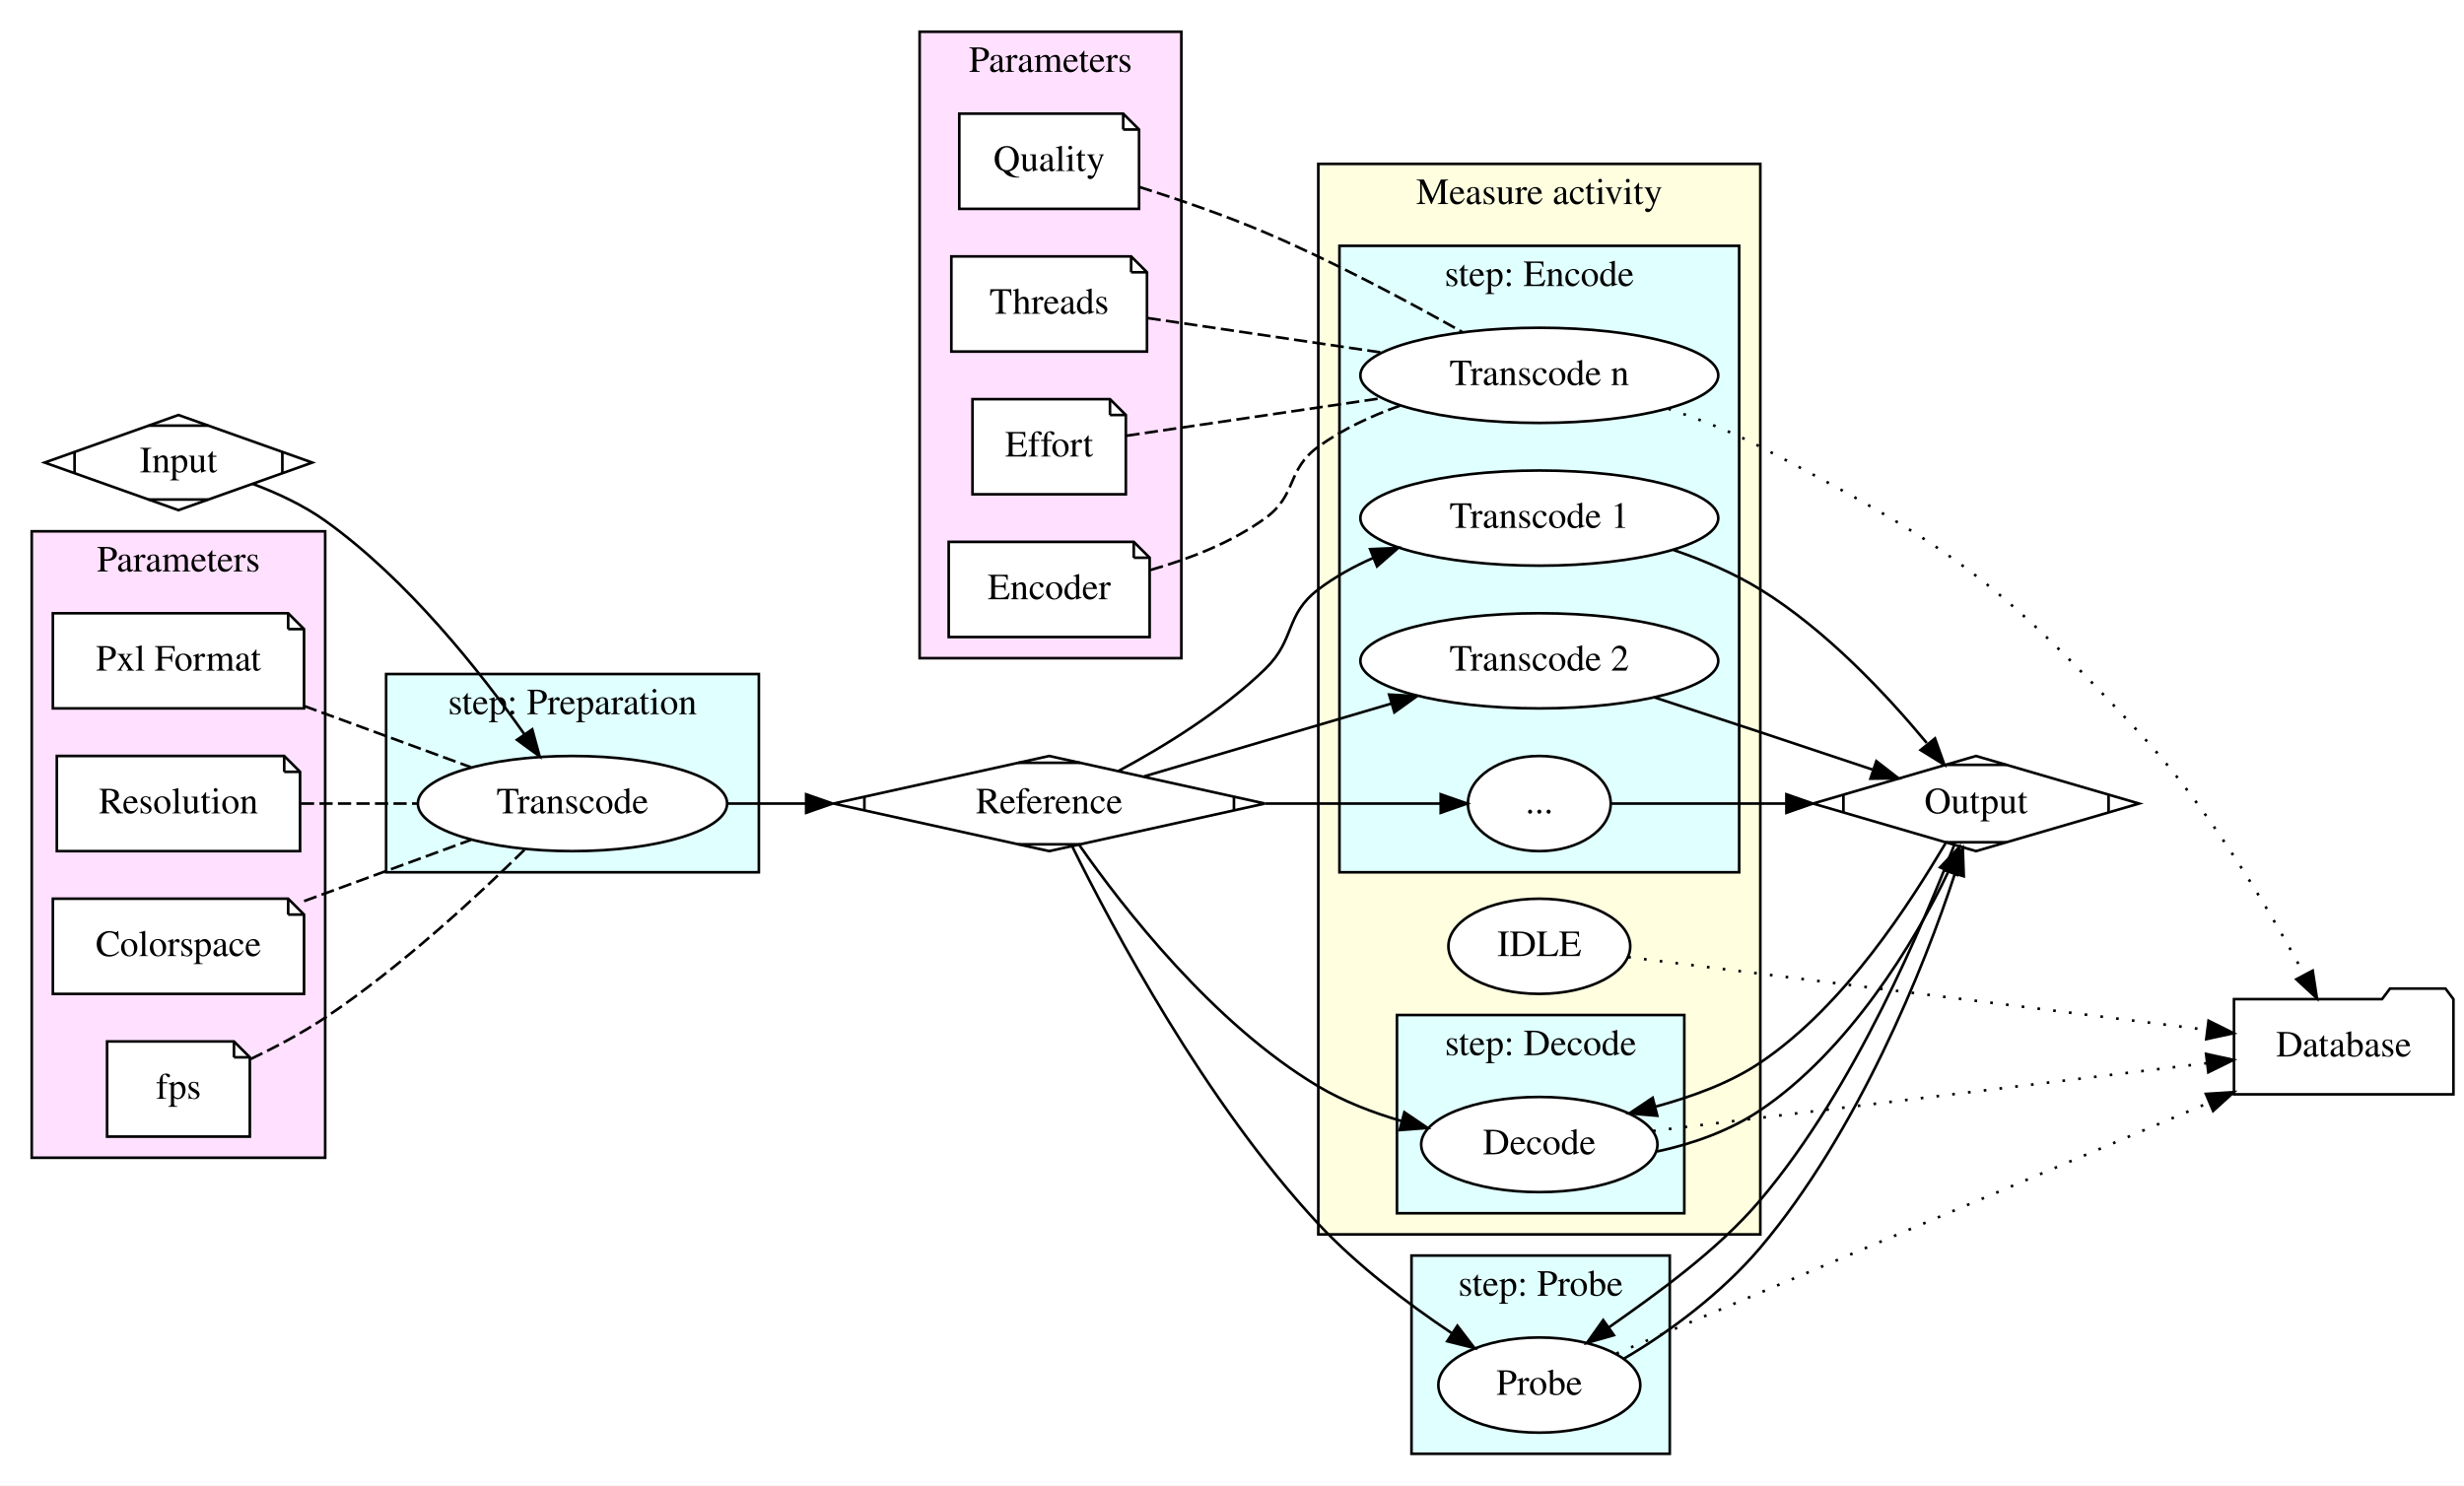
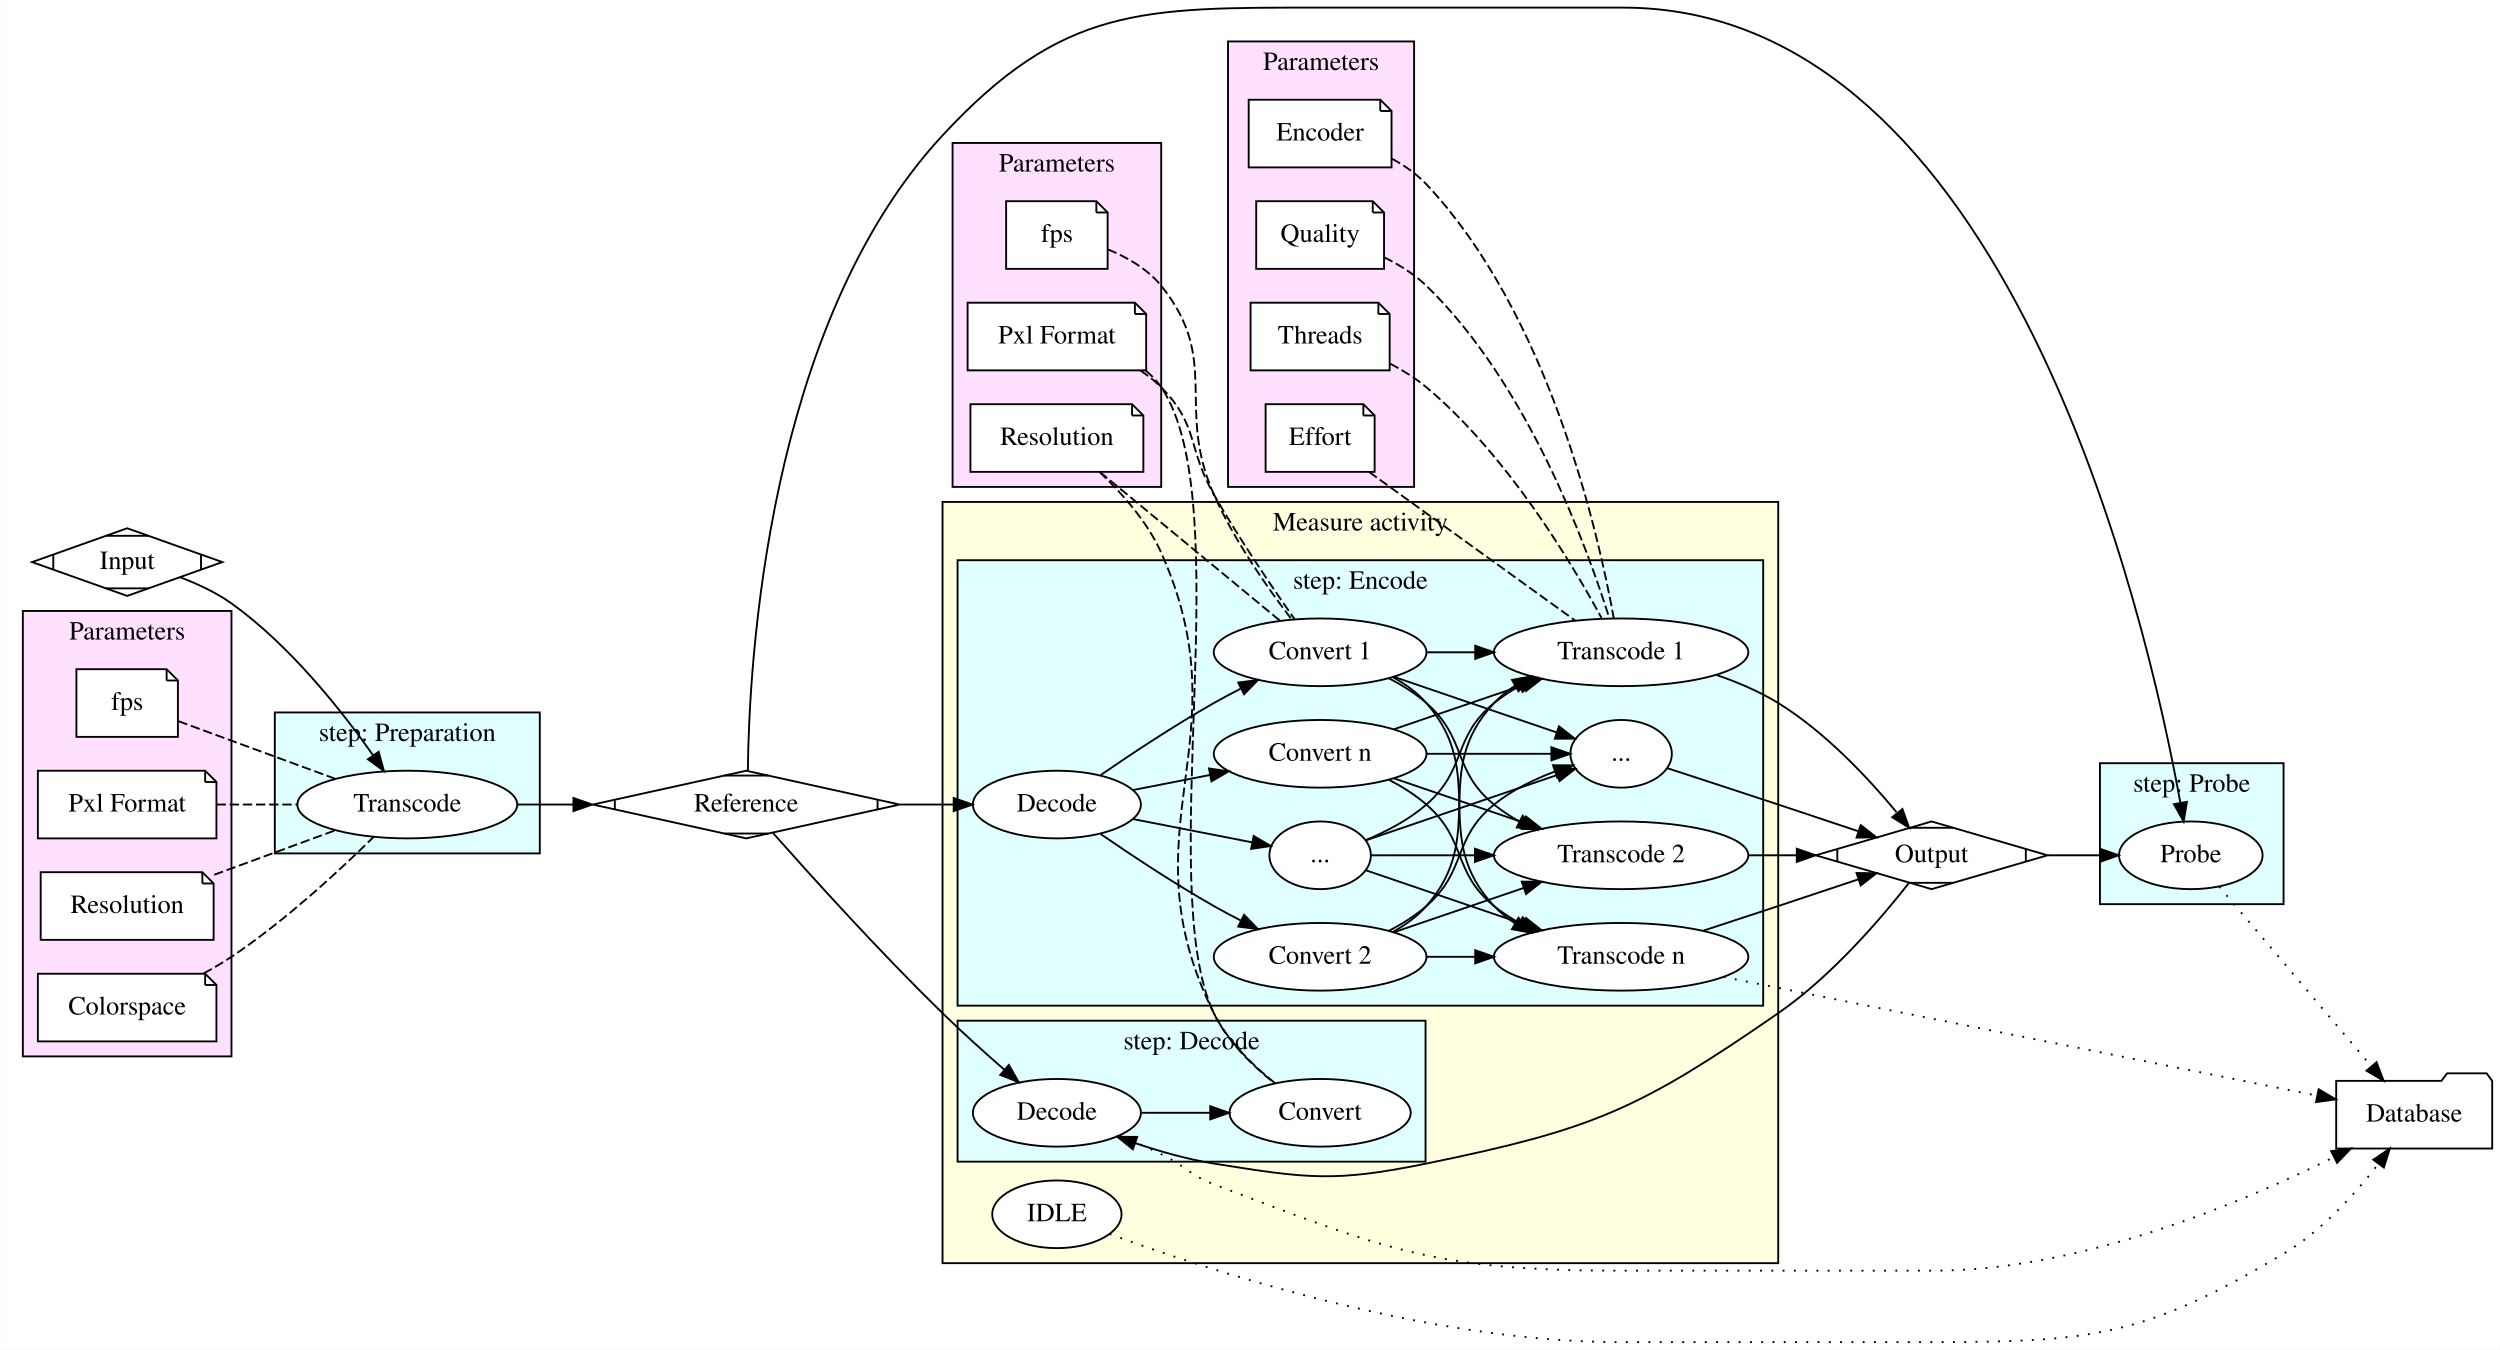
- <svg xmlns="http://www.w3.org/2000/svg" width="932pt" height="562pt" viewBox="0.00 0.00 932.01 562.00">
-   <g id="graph0" class="graph" transform="scale(1 1) rotate(0) translate(4 558)">
-     <polygon fill="white" stroke="transparent" points="-4,4 -4,-558 928.01,-558 928.01,4 -4,4" />
+ <svg xmlns="http://www.w3.org/2000/svg" width="1330pt" height="718pt" viewBox="0.00 0.00 1329.79 718.05">
+   <g id="graph0" class="graph" transform="scale(1 1) rotate(0) translate(4 714.05)">
+     <polygon fill="white" stroke="transparent" points="-4,4 -4,-714.05 1325.79,-714.05 1325.79,4 -4,4" />
    <g id="clust1" class="cluster">
-       <polygon fill="#e0ffff" stroke="black" points="142.05,-228 142.05,-303 283.04,-303 283.04,-228 142.05,-228" />
-       <text text-anchor="middle" x="212.55" y="-287.8" font-family="Times,serif" font-size="14.00">step: Preparation</text>
+       <polygon fill="#e0ffff" stroke="black" points="142.05,-260 142.05,-335 283.04,-335 283.04,-260 142.05,-260" />
+       <text text-anchor="middle" x="212.55" y="-319.8" font-family="Times,serif" font-size="14.00">step: Preparation</text>
    </g>
    <g id="clust2" class="cluster">
-       <polygon fill="#ffffe0" stroke="black" points="494.65,-91 494.65,-496 661.84,-496 661.84,-91 494.65,-91" />
-       <text text-anchor="middle" x="578.25" y="-480.8" font-family="Times,serif" font-size="14.00">Measure activity</text>
+       <polygon fill="#ffffe0" stroke="black" points="497.31,-42 497.31,-447 941.93,-447 941.93,-42 497.31,-42" />
+       <text text-anchor="middle" x="719.62" y="-431.8" font-family="Times,serif" font-size="14.00">Measure activity</text>
    </g>
    <g id="clust3" class="cluster">
-       <polygon fill="#e0ffff" stroke="black" points="502.65,-228 502.65,-465 653.84,-465 653.84,-228 502.65,-228" />
-       <text text-anchor="middle" x="578.25" y="-449.8" font-family="Times,serif" font-size="14.00">step: Encode</text>
+       <polygon fill="#e0ffff" stroke="black" points="505.31,-179 505.31,-416 933.93,-416 933.93,-179 505.31,-179" />
+       <text text-anchor="middle" x="719.62" y="-400.8" font-family="Times,serif" font-size="14.00">step: Encode</text>
    </g>
    <g id="clust4" class="cluster">
-       <polygon fill="#e0ffff" stroke="black" points="524.4,-99 524.4,-174 633.09,-174 633.09,-99 524.4,-99" />
-       <text text-anchor="middle" x="578.75" y="-158.8" font-family="Times,serif" font-size="14.00">step: Decode</text>
+       <polygon fill="#e0ffff" stroke="black" points="505.31,-96 505.31,-171 754.29,-171 754.29,-96 505.31,-96" />
+       <text text-anchor="middle" x="629.8" y="-155.8" font-family="Times,serif" font-size="14.00">step: Decode</text>
    </g>
    <g id="clust5" class="cluster">
-       <polygon fill="#e0ffff" stroke="black" points="529.9,-8 529.9,-83 627.59,-83 627.59,-8 529.9,-8" />
-       <text text-anchor="middle" x="578.75" y="-67.8" font-family="Times,serif" font-size="14.00">step: Probe</text>
+       <polygon fill="#e0ffff" stroke="black" points="1113.1,-233 1113.1,-308 1210.79,-308 1210.79,-233 1113.1,-233" />
+       <text text-anchor="middle" x="1161.94" y="-292.8" font-family="Times,serif" font-size="14.00">step: Probe</text>
    </g>
    <g id="clust6" class="cluster">
-       <polygon fill="#ffe0ff" stroke="black" points="8,-120 8,-357 119,-357 119,-120 8,-120" />
-       <text text-anchor="middle" x="63.5" y="-341.8" font-family="Times,serif" font-size="14.00">Parameters</text>
+       <polygon fill="#ffe0ff" stroke="black" points="8,-152 8,-389 119,-389 119,-152 8,-152" />
+       <text text-anchor="middle" x="63.5" y="-373.8" font-family="Times,serif" font-size="14.00">Parameters</text>
    </g>
    <g id="clust7" class="cluster">
-       <polygon fill="#ffe0ff" stroke="black" points="343.85,-309 343.85,-546 442.85,-546 442.85,-309 343.85,-309" />
-       <text text-anchor="middle" x="393.35" y="-530.8" font-family="Times,serif" font-size="14.00">Parameters</text>
+       <polygon fill="#ffe0ff" stroke="black" points="502.65,-455 502.65,-638 613.65,-638 613.65,-455 502.65,-455" />
+       <text text-anchor="middle" x="558.15" y="-622.8" font-family="Times,serif" font-size="14.00">Parameters</text>
+     </g>
+     <g id="clust8" class="cluster">
+       <polygon fill="#ffe0ff" stroke="black" points="649.2,-455 649.2,-692 748.2,-692 748.2,-455 649.2,-455" />
+       <text text-anchor="middle" x="698.7" y="-676.8" font-family="Times,serif" font-size="14.00">Parameters</text>
    </g>
    <g id="node1" class="node">
-       <polygon fill="white" stroke="black" points="63.5,-401 12.89,-383 63.5,-365 114.11,-383 63.5,-401" />
-       <polyline fill="none" stroke="black" points="24.2,-387.02 24.2,-378.98 " />
-       <polyline fill="none" stroke="black" points="52.19,-369.02 74.81,-369.02 " />
-       <polyline fill="none" stroke="black" points="102.8,-378.98 102.8,-387.02 " />
-       <polyline fill="none" stroke="black" points="74.81,-396.98 52.19,-396.98 " />
-       <text text-anchor="middle" x="63.5" y="-379.3" font-family="Times,serif" font-size="14.00">Input</text>
+       <polygon fill="white" stroke="black" points="63.5,-433 12.89,-415 63.5,-397 114.11,-415 63.5,-433" />
+       <polyline fill="none" stroke="black" points="24.2,-419.02 24.2,-410.98 " />
+       <polyline fill="none" stroke="black" points="52.19,-401.02 74.81,-401.02 " />
+       <polyline fill="none" stroke="black" points="102.8,-410.98 102.8,-419.02 " />
+       <polyline fill="none" stroke="black" points="74.81,-428.98 52.19,-428.98 " />
+       <text text-anchor="middle" x="63.5" y="-411.3" font-family="Times,serif" font-size="14.00">Input</text>
+     </g>
+     <g id="node16" class="node">
+       <ellipse fill="white" stroke="black" cx="212.55" cy="-286" rx="58.49" ry="18" />
+       <text text-anchor="middle" x="212.55" y="-282.3" font-family="Times,serif" font-size="14.00">Transcode</text>
+     </g>
+     <g id="edge1" class="edge">
+       <path fill="none" stroke="black" d="M91.58,-406.95C100.77,-403.5 110.78,-398.87 119,-393 150.14,-370.74 177.67,-335.92 194.44,-312.09" />
+       <polygon fill="black" stroke="black" points="197.32,-314.07 200.12,-303.85 191.56,-310.1 197.32,-314.07" />
+     </g>
+     <g id="node2" class="node">
+       <polygon fill="white" stroke="black" points="392.85,-304 311.24,-286 392.85,-268 474.46,-286 392.85,-304" />
+       <polyline fill="none" stroke="black" points="322.96,-288.58 322.96,-283.42 " />
+       <polyline fill="none" stroke="black" points="381.13,-270.58 404.57,-270.58 " />
+       <polyline fill="none" stroke="black" points="462.74,-283.42 462.74,-288.58 " />
+       <polyline fill="none" stroke="black" points="404.57,-301.42 381.13,-301.42 " />
+       <text text-anchor="middle" x="392.85" y="-282.3" font-family="Times,serif" font-size="14.00">Reference</text>
+     </g>
+     <g id="node17" class="node">
+       <ellipse fill="white" stroke="black" cx="558.15" cy="-286" rx="44.69" ry="18" />
+       <text text-anchor="middle" x="558.15" y="-282.3" font-family="Times,serif" font-size="14.00">Decode</text>
+     </g>
+     <g id="edge3" class="edge">
+       <path fill="none" stroke="black" d="M474.54,-286C484.24,-286 493.95,-286 503.13,-286" />
+       <polygon fill="black" stroke="black" points="503.24,-289.5 513.24,-286 503.24,-282.5 503.24,-289.5" />
+     </g>
+     <g id="node26" class="node">
+       <ellipse fill="white" stroke="black" cx="558.15" cy="-122" rx="44.69" ry="18" />
+       <text text-anchor="middle" x="558.15" y="-118.3" font-family="Times,serif" font-size="14.00">Decode</text>
+     </g>
+     <g id="edge30" class="edge">
+       <path fill="none" stroke="black" d="M407.13,-270.85C426.41,-249.07 463.54,-207.92 497.31,-175 507.76,-164.81 519.73,-154.05 530.2,-144.9" />
+       <polygon fill="black" stroke="black" points="532.6,-147.45 537.87,-138.26 528.02,-142.16 532.6,-147.45" />
+     </g>
+     <g id="node28" class="node">
+       <ellipse fill="white" stroke="black" cx="1161.44" cy="-259" rx="38.19" ry="18" />
+       <text text-anchor="middle" x="1161.44" y="-255.3" font-family="Times,serif" font-size="14.00">Probe</text>
+     </g>
+     <g id="edge31" class="edge">
+       <path fill="none" stroke="black" d="M393.73,-303.85C394.32,-360.94 403.86,-541.25 497.31,-642 561.12,-710.8 603.36,-710 697.2,-710 697.2,-710 697.2,-710 859.34,-710 1063.74,-710 1138.01,-385.62 1155.86,-287.06" />
+       <polygon fill="black" stroke="black" points="1159.35,-287.41 1157.63,-276.96 1152.46,-286.2 1159.35,-287.41" />
+     </g>
+     <g id="node3" class="node">
+       <polygon fill="white" stroke="black" points="1023.51,-277 961.85,-259 1023.51,-241 1085.18,-259 1023.51,-277" />
+       <polyline fill="none" stroke="black" points="973.37,-262.36 973.37,-255.64 " />
+       <polyline fill="none" stroke="black" points="1012,-244.36 1035.03,-244.36 " />
+       <polyline fill="none" stroke="black" points="1073.66,-255.64 1073.66,-262.36 " />
+       <polyline fill="none" stroke="black" points="1035.03,-273.64 1012,-273.64 " />
+       <text text-anchor="middle" x="1023.51" y="-255.3" font-family="Times,serif" font-size="14.00">Output</text>
+     </g>
+     <g id="edge28" class="edge">
+       <path fill="none" stroke="black" d="M1011.41,-244.19C997.07,-225.89 970.52,-194.77 941.93,-175 867.52,-123.54 843.38,-113.15 754.74,-95 705.5,-84.92 691.29,-87.08 641.65,-95 627.78,-97.21 613.07,-101.4 599.97,-105.82" />
+       <polygon fill="black" stroke="black" points="598.58,-102.6 590.31,-109.22 600.9,-109.2 598.58,-102.6" />
+     </g>
+     <g id="edge29" class="edge">
+       <path fill="none" stroke="black" d="M1085.32,-259C1094.57,-259 1104,-259 1112.91,-259" />
+       <polygon fill="black" stroke="black" points="1113.09,-262.5 1123.09,-259 1113.09,-255.5 1113.09,-262.5" />
+     </g>
+     <g id="node4" class="node">
+       <polygon fill="white" stroke="black" points="105,-196 16,-196 16,-160 111,-160 111,-190 105,-196" />
+       <polyline fill="none" stroke="black" points="105,-196 105,-190 " />
+       <polyline fill="none" stroke="black" points="111,-190 105,-190 " />
+       <text text-anchor="middle" x="63.5" y="-174.3" font-family="Times,serif" font-size="14.00">Colorspace</text>
+     </g>
+     <g id="edge37" class="edge">
+       <path fill="none" stroke="black" stroke-dasharray="5,2" d="M104.18,-196.14C109.29,-198.91 114.35,-201.89 119,-205 147.58,-224.11 176.81,-251.22 194.58,-268.71" />
+     </g>
+     <g id="node5" class="node">
+       <polygon fill="white" stroke="black" points="84.5,-358 36.5,-358 36.5,-322 90.5,-322 90.5,-352 84.5,-358" />
+       <polyline fill="none" stroke="black" points="84.5,-358 84.5,-352 " />
+       <polyline fill="none" stroke="black" points="90.5,-352 84.5,-352 " />
+       <text text-anchor="middle" x="63.5" y="-336.3" font-family="Times,serif" font-size="14.00">fps</text>
+     </g>
+     <g id="edge38" class="edge">
+       <path fill="none" stroke="black" stroke-dasharray="5,2" d="M90.79,-330.35C114,-321.82 148.11,-309.3 174.16,-299.73" />
+     </g>
+     <g id="node6" class="node">
+       <polygon fill="white" stroke="black" points="105,-304 16,-304 16,-268 111,-268 111,-298 105,-304" />
+       <polyline fill="none" stroke="black" points="105,-304 105,-298 " />
+       <polyline fill="none" stroke="black" points="111,-298 105,-298 " />
+       <text text-anchor="middle" x="63.5" y="-282.3" font-family="Times,serif" font-size="14.00">Pxl Format</text>
+     </g>
+     <g id="edge39" class="edge">
+       <path fill="none" stroke="black" stroke-dasharray="5,2" d="M111.03,-286C124.66,-286 139.73,-286 153.96,-286" />
+     </g>
+     <g id="node7" class="node">
+       <polygon fill="white" stroke="black" points="103.5,-250 17.5,-250 17.5,-214 109.5,-214 109.5,-244 103.5,-250" />
+       <polyline fill="none" stroke="black" points="103.5,-250 103.5,-244 " />
+       <polyline fill="none" stroke="black" points="109.5,-244 103.5,-244 " />
+       <text text-anchor="middle" x="63.5" y="-228.3" font-family="Times,serif" font-size="14.00">Resolution</text>
+     </g>
+     <g id="edge40" class="edge">
+       <path fill="none" stroke="black" stroke-dasharray="5,2" d="M109.82,-248.64C130.41,-256.2 154.48,-265.04 174.03,-272.22" />
+     </g>
+     <g id="node8" class="node">
+       <polygon fill="white" stroke="black" points="579.15,-607 531.15,-607 531.15,-571 585.15,-571 585.15,-601 579.15,-607" />
+       <polyline fill="none" stroke="black" points="579.15,-607 579.15,-601 " />
+       <polyline fill="none" stroke="black" points="585.15,-601 579.15,-601 " />
+       <text text-anchor="middle" x="558.15" y="-585.3" font-family="Times,serif" font-size="14.00">fps</text>
+     </g>
+     <g id="node18" class="node">
+       <ellipse fill="white" stroke="black" cx="698.2" cy="-367" rx="56.59" ry="18" />
+       <text text-anchor="middle" x="698.2" y="-363.3" font-family="Times,serif" font-size="14.00">Convert 1</text>
+     </g>
+     <g id="edge41" class="edge">
+       <path fill="none" stroke="black" stroke-dasharray="5,2" d="M585.28,-581.38C595.47,-577.18 606.43,-570.96 613.65,-562 645.6,-522.4 621.11,-497.55 641.65,-451 652.53,-426.37 670.42,-400.97 682.95,-384.65" />
+     </g>
+     <g id="node9" class="node">
+       <polygon fill="white" stroke="black" points="599.65,-553 510.65,-553 510.65,-517 605.65,-517 605.65,-547 599.65,-553" />
+       <polyline fill="none" stroke="black" points="599.65,-553 599.65,-547 " />
+       <polyline fill="none" stroke="black" points="605.65,-547 599.65,-547 " />
+       <text text-anchor="middle" x="558.15" y="-531.3" font-family="Times,serif" font-size="14.00">Pxl Format</text>
+     </g>
+     <g id="edge42" class="edge">
+       <path fill="none" stroke="black" stroke-dasharray="5,2" d="M602.63,-516.89C606.61,-514.25 610.37,-511.29 613.65,-508 633.58,-488.01 627.62,-475.49 641.65,-451 655.22,-427.34 672.87,-401.32 684.6,-384.61" />
+     </g>
+     <g id="node27" class="node">
+       <ellipse fill="white" stroke="black" cx="698.2" cy="-122" rx="48.19" ry="18" />
+       <text text-anchor="middle" x="698.2" y="-118.3" font-family="Times,serif" font-size="14.00">Convert</text>
+     </g>
+     <g id="edge44" class="edge">
+       <path fill="none" stroke="black" stroke-dasharray="5,2" d="M605.5,-516.83C608.61,-514.25 611.4,-511.32 613.65,-508 655.42,-446.6 609.6,-241.99 641.65,-175 648.85,-159.97 662.26,-146.98 674.1,-137.63" />
+     </g>
+     <g id="node10" class="node">
+       <polygon fill="white" stroke="black" points="598.15,-499 512.15,-499 512.15,-463 604.15,-463 604.15,-493 598.15,-499" />
+       <polyline fill="none" stroke="black" points="598.15,-499 598.15,-493 " />
+       <polyline fill="none" stroke="black" points="604.15,-493 598.15,-493 " />
+       <text text-anchor="middle" x="558.15" y="-477.3" font-family="Times,serif" font-size="14.00">Resolution</text>
+     </g>
+     <g id="edge43" class="edge">
+       <path fill="none" stroke="black" stroke-dasharray="5,2" d="M581.03,-462.94C607.33,-441.21 651.14,-405.04 676.78,-383.86" />
+     </g>
+     <g id="edge45" class="edge">
+       <path fill="none" stroke="black" stroke-dasharray="5,2" d="M580.83,-462.94C592.59,-451.84 606.22,-436.59 613.65,-420 658.49,-319.99 592.87,-273.14 641.65,-175 649.07,-160.08 662.49,-147.09 674.28,-137.71" />
+     </g>
+     <g id="node11" class="node">
+       <polygon fill="white" stroke="black" points="721.2,-499 669.2,-499 669.2,-463 727.2,-463 727.2,-493 721.2,-499" />
+       <polyline fill="none" stroke="black" points="721.2,-499 721.2,-493 " />
+       <polyline fill="none" stroke="black" points="727.2,-493 721.2,-493 " />
+       <text text-anchor="middle" x="698.2" y="-477.3" font-family="Times,serif" font-size="14.00">Effort</text>
+     </g>
+     <g id="node22" class="node">
+       <ellipse fill="white" stroke="black" cx="858.34" cy="-367" rx="67.69" ry="18" />
+       <text text-anchor="middle" x="858.34" y="-363.3" font-family="Times,serif" font-size="14.00">Transcode 1</text>
+     </g>
+     <g id="edge46" class="edge">
+       <path fill="none" stroke="black" stroke-dasharray="5,2" d="M724.26,-462.94C754.39,-441.21 804.57,-405.04 833.94,-383.86" />
+     </g>
+     <g id="node12" class="node">
+       <polygon fill="white" stroke="black" points="730.2,-661 660.2,-661 660.2,-625 736.2,-625 736.2,-655 730.2,-661" />
+       <polyline fill="none" stroke="black" points="730.2,-661 730.2,-655 " />
+       <polyline fill="none" stroke="black" points="736.2,-655 730.2,-655 " />
+       <text text-anchor="middle" x="698.2" y="-639.3" font-family="Times,serif" font-size="14.00">Encoder</text>
+     </g>
+     <g id="edge47" class="edge">
+       <path fill="none" stroke="black" stroke-dasharray="5,2" d="M736.41,-629.61C743.12,-625.96 749.6,-621.47 754.74,-616 820.08,-546.51 846.43,-429.65 854.44,-385.05" />
    </g>
    <g id="node13" class="node">
-       <ellipse fill="white" stroke="black" cx="212.55" cy="-254" rx="58.49" ry="18" />
-       <text text-anchor="middle" x="212.55" y="-250.3" font-family="Times,serif" font-size="14.00">Transcode</text>
-     </g>
-     <g id="edge1" class="edge">
-       <path fill="none" stroke="black" d="M91.58,-374.95C100.77,-371.5 110.78,-366.87 119,-361 150.14,-338.74 177.67,-303.92 194.44,-280.09" />
-       <polygon fill="black" stroke="black" points="197.32,-282.07 200.12,-271.85 191.56,-278.1 197.32,-282.07" />
-     </g>
-     <g id="node2" class="node">
-       <polygon fill="white" stroke="black" points="392.85,-272 311.24,-254 392.85,-236 474.46,-254 392.85,-272" />
-       <polyline fill="none" stroke="black" points="322.96,-256.58 322.96,-251.42 " />
-       <polyline fill="none" stroke="black" points="381.13,-238.58 404.57,-238.58 " />
-       <polyline fill="none" stroke="black" points="462.74,-251.42 462.74,-256.58 " />
-       <polyline fill="none" stroke="black" points="404.57,-269.42 381.13,-269.42 " />
-       <text text-anchor="middle" x="392.85" y="-250.3" font-family="Times,serif" font-size="14.00">Reference</text>
+       <polygon fill="white" stroke="black" points="726.2,-607 664.2,-607 664.2,-571 732.2,-571 732.2,-601 726.2,-607" />
+       <polyline fill="none" stroke="black" points="726.2,-607 726.2,-601 " />
+       <polyline fill="none" stroke="black" points="732.2,-601 726.2,-601 " />
+       <text text-anchor="middle" x="698.2" y="-585.3" font-family="Times,serif" font-size="14.00">Quality</text>
+     </g>
+     <g id="edge48" class="edge">
+       <path fill="none" stroke="black" stroke-dasharray="5,2" d="M732.26,-577.16C740.26,-573.21 748.35,-568.19 754.74,-562 808.87,-509.57 840.45,-422.36 852.13,-384.94" />
    </g>
    <g id="node14" class="node">
-       <ellipse fill="white" stroke="black" cx="578.25" cy="-362" rx="67.69" ry="18" />
-       <text text-anchor="middle" x="578.25" y="-358.3" font-family="Times,serif" font-size="14.00">Transcode 1</text>
-     </g>
-     <g id="edge3" class="edge">
-       <path fill="none" stroke="black" d="M419.08,-266.33C436.06,-275.44 458.26,-289.02 474.65,-305 486.13,-316.19 481.89,-325.31 494.65,-335 500.91,-339.75 508.03,-343.68 515.41,-346.93" />
-       <polygon fill="black" stroke="black" points="514.26,-350.24 524.85,-350.7 516.86,-343.74 514.26,-350.24" />
+       <polygon fill="white" stroke="black" points="729.2,-553 661.2,-553 661.2,-517 735.2,-517 735.2,-547 729.2,-553" />
+       <polyline fill="none" stroke="black" points="729.2,-553 729.2,-547 " />
+       <polyline fill="none" stroke="black" points="735.2,-547 729.2,-547 " />
+       <text text-anchor="middle" x="698.2" y="-531.3" font-family="Times,serif" font-size="14.00">Threads</text>
+     </g>
+     <g id="edge49" class="edge">
+       <path fill="none" stroke="black" stroke-dasharray="5,2" d="M735.44,-520.58C742.23,-517.02 748.99,-512.82 754.74,-508 797.68,-472.04 832.14,-414.42 847.95,-385.22" />
    </g>
    <g id="node15" class="node">
-       <ellipse fill="white" stroke="black" cx="578.25" cy="-308" rx="67.69" ry="18" />
-       <text text-anchor="middle" x="578.25" y="-304.3" font-family="Times,serif" font-size="14.00">Transcode 2</text>
+       <polygon fill="white" stroke="black" points="1321.79,-139 1318.79,-143 1297.79,-143 1294.79,-139 1238.79,-139 1238.79,-103 1321.79,-103 1321.79,-139" />
+       <text text-anchor="middle" x="1280.29" y="-117.3" font-family="Times,serif" font-size="14.00">Database</text>
+     </g>
+     <g id="edge2" class="edge">
+       <path fill="none" stroke="black" d="M271.44,-286C280.89,-286 290.89,-286 300.91,-286" />
+       <polygon fill="black" stroke="black" points="300.93,-289.5 310.93,-286 300.93,-282.5 300.93,-289.5" />
    </g>
    <g id="edge4" class="edge">
-       <path fill="none" stroke="black" d="M428.78,-264.28C455.22,-272.07 492.05,-282.92 522.42,-291.86" />
-       <polygon fill="black" stroke="black" points="521.44,-295.22 532.02,-294.68 523.42,-288.5 521.44,-295.22" />
-     </g>
-     <g id="node16" class="node">
-       <ellipse fill="white" stroke="black" cx="578.25" cy="-254" rx="27" ry="18" />
-       <text text-anchor="middle" x="578.25" y="-250.3" font-family="Times,serif" font-size="14.00">...</text>
+       <path fill="none" stroke="black" d="M581.43,-301.69C597.76,-312.92 620.66,-328.09 641.65,-340 646.2,-342.58 651.03,-345.16 655.87,-347.64" />
+       <polygon fill="black" stroke="black" points="654.61,-350.92 665.12,-352.26 657.74,-344.66 654.61,-350.92" />
+     </g>
+     <g id="node19" class="node">
+       <ellipse fill="white" stroke="black" cx="698.2" cy="-205" rx="56.59" ry="18" />
+       <text text-anchor="middle" x="698.2" y="-201.3" font-family="Times,serif" font-size="14.00">Convert 2</text>
    </g>
    <g id="edge5" class="edge">
-       <path fill="none" stroke="black" d="M474.56,-254C497.75,-254 521.89,-254 540.93,-254" />
-       <polygon fill="black" stroke="black" points="540.95,-257.5 550.95,-254 540.95,-250.5 540.95,-257.5" />
-     </g>
-     <g id="node18" class="node">
-       <ellipse fill="white" stroke="black" cx="578.25" cy="-125" rx="44.69" ry="18" />
-       <text text-anchor="middle" x="578.25" y="-121.3" font-family="Times,serif" font-size="14.00">Decode</text>
+       <path fill="none" stroke="black" d="M581.43,-270.31C597.76,-259.08 620.66,-243.91 641.65,-232 646.2,-229.42 651.03,-226.84 655.87,-224.36" />
+       <polygon fill="black" stroke="black" points="657.74,-227.34 665.12,-219.74 654.61,-221.08 657.74,-227.34" />
+     </g>
+     <g id="node20" class="node">
+       <ellipse fill="white" stroke="black" cx="698.2" cy="-259" rx="27" ry="18" />
+       <text text-anchor="middle" x="698.2" y="-255.3" font-family="Times,serif" font-size="14.00">...</text>
    </g>
    <g id="edge6" class="edge">
-       <path fill="none" stroke="black" d="M404.25,-238.31C420.64,-214.84 454.76,-170.79 494.65,-147 504.22,-141.3 515.27,-137.05 526.12,-133.89" />
-       <polygon fill="black" stroke="black" points="527.2,-137.22 535.97,-131.28 525.41,-130.46 527.2,-137.22" />
-     </g>
-     <g id="node19" class="node">
-       <ellipse fill="white" stroke="black" cx="578.25" cy="-34" rx="38.19" ry="18" />
-       <text text-anchor="middle" x="578.25" y="-30.3" font-family="Times,serif" font-size="14.00">Probe</text>
+       <path fill="none" stroke="black" d="M598.71,-278.26C618.7,-274.35 642.75,-269.65 662.08,-265.87" />
+       <polygon fill="black" stroke="black" points="662.85,-269.28 671.99,-263.93 661.51,-262.41 662.85,-269.28" />
+     </g>
+     <g id="node21" class="node">
+       <ellipse fill="white" stroke="black" cx="698.2" cy="-313" rx="56.59" ry="18" />
+       <text text-anchor="middle" x="698.2" y="-309.3" font-family="Times,serif" font-size="14.00">Convert n</text>
    </g>
    <g id="edge7" class="edge">
-       <path fill="none" stroke="black" d="M401.58,-237.77C416.57,-207.4 451.88,-140.92 494.65,-95 509.41,-79.15 528.77,-64.61 545.03,-53.7" />
-       <polygon fill="black" stroke="black" points="547.25,-56.43 553.7,-48.02 543.41,-50.57 547.25,-56.43" />
-     </g>
-     <g id="node3" class="node">
-       <polygon fill="white" stroke="black" points="743.42,-272 681.76,-254 743.42,-236 805.09,-254 743.42,-272" />
-       <polyline fill="none" stroke="black" points="693.28,-257.36 693.28,-250.64 " />
-       <polyline fill="none" stroke="black" points="731.91,-239.36 754.94,-239.36 " />
-       <polyline fill="none" stroke="black" points="793.57,-250.64 793.57,-257.36 " />
-       <polyline fill="none" stroke="black" points="754.94,-268.64 731.91,-268.64 " />
-       <text text-anchor="middle" x="743.42" y="-250.3" font-family="Times,serif" font-size="14.00">Output</text>
+       <path fill="none" stroke="black" d="M598.71,-293.74C611.47,-296.23 625.88,-299.05 639.66,-301.75" />
+       <polygon fill="black" stroke="black" points="639.07,-305.2 649.56,-303.68 640.41,-298.33 639.07,-305.2" />
+     </g>
+     <g id="edge8" class="edge">
+       <path fill="none" stroke="black" d="M754.95,-367C763.26,-367 771.95,-367 780.6,-367" />
+       <polygon fill="black" stroke="black" points="780.71,-370.5 790.71,-367 780.71,-363.5 780.71,-370.5" />
+     </g>
+     <g id="node23" class="node">
+       <ellipse fill="white" stroke="black" cx="858.34" cy="-259" rx="67.69" ry="18" />
+       <text text-anchor="middle" x="858.34" y="-255.3" font-family="Times,serif" font-size="14.00">Transcode 2</text>
+     </g>
+     <g id="edge9" class="edge">
+       <path fill="none" stroke="black" d="M734.73,-353.22C741.8,-349.55 748.85,-345.15 754.74,-340 776.47,-321.03 768.39,-304.23 790.74,-286 794.81,-282.69 799.34,-279.73 804.06,-277.11" />
+       <polygon fill="black" stroke="black" points="805.96,-280.07 813.33,-272.47 802.82,-273.82 805.96,-280.07" />
+     </g>
+     <g id="node24" class="node">
+       <ellipse fill="white" stroke="black" cx="858.34" cy="-313" rx="27" ry="18" />
+       <text text-anchor="middle" x="858.34" y="-309.3" font-family="Times,serif" font-size="14.00">...</text>
+     </g>
+     <g id="edge10" class="edge">
+       <path fill="none" stroke="black" d="M737.48,-353.93C763.95,-344.89 798.81,-332.98 824.11,-324.34" />
+       <polygon fill="black" stroke="black" points="825.31,-327.64 833.64,-321.09 823.05,-321.01 825.31,-327.64" />
+     </g>
+     <g id="node25" class="node">
+       <ellipse fill="white" stroke="black" cx="858.34" cy="-205" rx="67.69" ry="18" />
+       <text text-anchor="middle" x="858.34" y="-201.3" font-family="Times,serif" font-size="14.00">Transcode n</text>
+     </g>
+     <g id="edge11" class="edge">
+       <path fill="none" stroke="black" d="M737,-353.73C743.58,-350.09 749.86,-345.56 754.74,-340 788.11,-301.96 756.12,-268.89 790.74,-232 794.04,-228.49 797.85,-225.42 801.96,-222.75" />
+       <polygon fill="black" stroke="black" points="803.74,-225.76 810.71,-217.79 800.28,-219.67 803.74,-225.76" />
+     </g>
+     <g id="edge12" class="edge">
+       <path fill="none" stroke="black" d="M737,-218.27C743.58,-221.91 749.86,-226.44 754.74,-232 788.11,-270.04 756.12,-303.11 790.74,-340 794.04,-343.51 797.85,-346.58 801.96,-349.25" />
+       <polygon fill="black" stroke="black" points="800.28,-352.33 810.71,-354.21 803.74,-346.24 800.28,-352.33" />
    </g>
    <g id="edge13" class="edge">
-       <path fill="none" stroke="black" d="M731.89,-238.96C718.82,-217.09 694.24,-177.83 661.84,-156 650.17,-148.14 635.81,-143.08 622.36,-139.37" />
-       <polygon fill="black" stroke="black" points="622.87,-135.89 612.31,-136.78 621.12,-142.67 622.87,-135.89" />
+       <path fill="none" stroke="black" d="M737.48,-218.07C758.18,-225.14 784.02,-233.97 806.4,-241.61" />
+       <polygon fill="black" stroke="black" points="805.49,-244.99 816.08,-244.91 807.75,-238.37 805.49,-244.99" />
    </g>
    <g id="edge14" class="edge">
-       <path fill="none" stroke="black" d="M735.23,-238.37C723.59,-209.23 698.21,-147.01 661.84,-104 645.62,-84.81 622.23,-68.27 604.47,-55.76" />
-       <polygon fill="black" stroke="black" points="606.45,-52.88 596.27,-49.96 602.41,-58.59 606.45,-52.88" />
-     </g>
-     <g id="node4" class="node">
-       <polygon fill="white" stroke="black" points="105,-218 16,-218 16,-182 111,-182 111,-212 105,-218" />
-       <polyline fill="none" stroke="black" points="105,-218 105,-212 " />
-       <polyline fill="none" stroke="black" points="111,-212 105,-212 " />
-       <text text-anchor="middle" x="63.5" y="-196.3" font-family="Times,serif" font-size="14.00">Colorspace</text>
+       <path fill="none" stroke="black" d="M734.73,-218.78C741.8,-222.45 748.85,-226.85 754.74,-232 776.47,-250.97 768.39,-267.77 790.74,-286 800.17,-293.68 812.07,-299.43 823.19,-303.6" />
+       <polygon fill="black" stroke="black" points="822.09,-306.92 832.69,-306.87 824.37,-300.3 822.09,-306.92" />
    </g>
    <g id="edge15" class="edge">
-       <path fill="none" stroke="black" stroke-dasharray="5,2" d="M111.03,-217.09C131.39,-224.56 154.96,-233.22 174.16,-240.27" />
-     </g>
-     <g id="node5" class="node">
-       <polygon fill="white" stroke="black" points="84.5,-164 36.5,-164 36.5,-128 90.5,-128 90.5,-158 84.5,-164" />
-       <polyline fill="none" stroke="black" points="84.5,-164 84.5,-158 " />
-       <polyline fill="none" stroke="black" points="90.5,-158 84.5,-158 " />
-       <text text-anchor="middle" x="63.5" y="-142.3" font-family="Times,serif" font-size="14.00">fps</text>
+       <path fill="none" stroke="black" d="M754.95,-205C763.26,-205 771.95,-205 780.6,-205" />
+       <polygon fill="black" stroke="black" points="780.71,-208.5 790.71,-205 780.71,-201.5 780.71,-208.5" />
    </g>
    <g id="edge16" class="edge">
-       <path fill="none" stroke="black" stroke-dasharray="5,2" d="M90.77,-157.32C99.99,-161.73 110.22,-167.13 119,-173 147.58,-192.11 176.81,-219.22 194.58,-236.71" />
-     </g>
-     <g id="node6" class="node">
-       <polygon fill="white" stroke="black" points="105,-326 16,-326 16,-290 111,-290 111,-320 105,-326" />
-       <polyline fill="none" stroke="black" points="105,-326 105,-320 " />
-       <polyline fill="none" stroke="black" points="111,-320 105,-320 " />
-       <text text-anchor="middle" x="63.5" y="-304.3" font-family="Times,serif" font-size="14.00">Pxl Format</text>
+       <path fill="none" stroke="black" d="M722.46,-267.05C733.09,-271.51 745.37,-277.82 754.74,-286 776.47,-304.97 768.39,-321.77 790.74,-340 794.81,-343.31 799.34,-346.27 804.06,-348.89" />
+       <polygon fill="black" stroke="black" points="802.82,-352.18 813.33,-353.53 805.96,-345.93 802.82,-352.18" />
    </g>
    <g id="edge17" class="edge">
-       <path fill="none" stroke="black" stroke-dasharray="5,2" d="M111.03,-290.91C131.39,-283.44 154.96,-274.78 174.16,-267.73" />
-     </g>
-     <g id="node7" class="node">
-       <polygon fill="white" stroke="black" points="103.5,-272 17.5,-272 17.5,-236 109.5,-236 109.5,-266 103.5,-272" />
-       <polyline fill="none" stroke="black" points="103.5,-272 103.5,-266 " />
-       <polyline fill="none" stroke="black" points="109.5,-266 103.5,-266 " />
-       <text text-anchor="middle" x="63.5" y="-250.3" font-family="Times,serif" font-size="14.00">Resolution</text>
+       <path fill="none" stroke="black" d="M725.31,-259C740.55,-259 760.63,-259 780.53,-259" />
+       <polygon fill="black" stroke="black" points="780.58,-262.5 790.58,-259 780.58,-255.5 780.58,-262.5" />
    </g>
    <g id="edge18" class="edge">
-       <path fill="none" stroke="black" stroke-dasharray="5,2" d="M109.82,-254C123.74,-254 139.26,-254 153.89,-254" />
-     </g>
-     <g id="node8" class="node">
-       <polygon fill="white" stroke="black" points="415.85,-407 363.85,-407 363.85,-371 421.85,-371 421.85,-401 415.85,-407" />
-       <polyline fill="none" stroke="black" points="415.85,-407 415.85,-401 " />
-       <polyline fill="none" stroke="black" points="421.85,-401 415.85,-401 " />
-       <text text-anchor="middle" x="392.85" y="-385.3" font-family="Times,serif" font-size="14.00">Effort</text>
-     </g>
-     <g id="node17" class="node">
-       <ellipse fill="white" stroke="black" cx="578.25" cy="-416" rx="67.69" ry="18" />
-       <text text-anchor="middle" x="578.25" y="-412.3" font-family="Times,serif" font-size="14.00">Transcode n</text>
+       <path fill="none" stroke="black" d="M722.53,-266.97C749.39,-276.14 793.72,-291.28 824.16,-301.67" />
+       <polygon fill="black" stroke="black" points="823.31,-305.08 833.91,-305 825.58,-298.46 823.31,-305.08" />
    </g>
    <g id="edge19" class="edge">
-       <path fill="none" stroke="black" stroke-dasharray="5,2" d="M422.1,-393.16C447.72,-396.93 486.31,-402.61 518.59,-407.36" />
-     </g>
-     <g id="node9" class="node">
-       <polygon fill="white" stroke="black" points="424.85,-353 354.85,-353 354.85,-317 430.85,-317 430.85,-347 424.85,-353" />
-       <polyline fill="none" stroke="black" points="424.85,-353 424.85,-347 " />
-       <polyline fill="none" stroke="black" points="430.85,-347 424.85,-347 " />
-       <text text-anchor="middle" x="392.85" y="-331.3" font-family="Times,serif" font-size="14.00">Encoder</text>
+       <path fill="none" stroke="black" d="M722.53,-251.03C744.51,-243.53 778.18,-232.03 806.38,-222.4" />
+       <polygon fill="black" stroke="black" points="807.76,-225.63 816.09,-219.08 805.5,-219 807.76,-225.63" />
    </g>
    <g id="edge20" class="edge">
-       <path fill="none" stroke="black" stroke-dasharray="5,2" d="M431.09,-342.34C445.63,-346.46 461.85,-352.7 474.65,-362 486.74,-370.77 482.54,-380.27 494.65,-389 503.83,-395.62 514.72,-400.67 525.53,-404.52" />
-     </g>
-     <g id="node10" class="node">
-       <polygon fill="white" stroke="black" points="420.85,-515 358.85,-515 358.85,-479 426.85,-479 426.85,-509 420.85,-515" />
-       <polyline fill="none" stroke="black" points="420.85,-515 420.85,-509 " />
-       <polyline fill="none" stroke="black" points="426.85,-509 420.85,-509 " />
-       <text text-anchor="middle" x="392.85" y="-493.3" font-family="Times,serif" font-size="14.00">Quality</text>
+       <path fill="none" stroke="black" d="M737.48,-326.07C758.18,-333.14 784.02,-341.97 806.4,-349.61" />
+       <polygon fill="black" stroke="black" points="805.49,-352.99 816.08,-352.91 807.75,-346.37 805.49,-352.99" />
    </g>
    <g id="edge21" class="edge">
-       <path fill="none" stroke="black" stroke-dasharray="5,2" d="M426.93,-487.28C441.74,-482.59 459.28,-476.56 474.65,-470 500.57,-458.94 528.82,-443.82 549.11,-432.4" />
-     </g>
-     <g id="node11" class="node">
-       <polygon fill="white" stroke="black" points="423.85,-461 355.85,-461 355.85,-425 429.85,-425 429.85,-455 423.85,-461" />
-       <polyline fill="none" stroke="black" points="423.85,-461 423.85,-455 " />
-       <polyline fill="none" stroke="black" points="429.85,-455 423.85,-455 " />
-       <text text-anchor="middle" x="392.85" y="-439.3" font-family="Times,serif" font-size="14.00">Threads</text>
+       <path fill="none" stroke="black" d="M737.48,-299.93C758.18,-292.86 784.02,-284.03 806.4,-276.39" />
+       <polygon fill="black" stroke="black" points="807.75,-279.63 816.08,-273.09 805.49,-273.01 807.75,-279.63" />
    </g>
    <g id="edge22" class="edge">
-       <path fill="none" stroke="black" stroke-dasharray="5,2" d="M430.08,-437.67C455.34,-433.95 489.6,-428.9 518.71,-424.62" />
-     </g>
-     <g id="node12" class="node">
-       <polygon fill="white" stroke="black" points="924.01,-180 921.01,-184 900.01,-184 897.01,-180 841.01,-180 841.01,-144 924.01,-144 924.01,-180" />
-       <text text-anchor="middle" x="882.51" y="-158.3" font-family="Times,serif" font-size="14.00">Database</text>
-     </g>
-     <g id="edge2" class="edge">
-       <path fill="none" stroke="black" d="M271.44,-254C280.89,-254 290.89,-254 300.91,-254" />
-       <polygon fill="black" stroke="black" points="300.93,-257.5 310.93,-254 300.93,-250.5 300.93,-257.5" />
-     </g>
-     <g id="edge8" class="edge">
-       <path fill="none" stroke="black" d="M628.98,-349.94C640.24,-346.09 651.82,-341.17 661.84,-335 686.81,-319.63 709.81,-295 724.79,-276.93" />
-       <polygon fill="black" stroke="black" points="727.91,-278.64 731.47,-268.66 722.47,-274.24 727.91,-278.64" />
-     </g>
-     <g id="edge9" class="edge">
-       <path fill="none" stroke="black" d="M621.71,-294.19C634.6,-289.97 648.81,-285.31 661.84,-281 675.68,-276.42 690.84,-271.35 704.25,-266.86" />
-       <polygon fill="black" stroke="black" points="705.73,-270.05 714.1,-263.55 703.5,-263.41 705.73,-270.05" />
-     </g>
-     <g id="edge10" class="edge">
-       <path fill="none" stroke="black" d="M605.46,-254C623.36,-254 647.98,-254 671.41,-254" />
-       <polygon fill="black" stroke="black" points="671.71,-257.5 681.71,-254 671.71,-250.5 671.71,-257.5" />
+       <path fill="none" stroke="black" d="M754.95,-313C776.96,-313 801.62,-313 821.22,-313" />
+       <polygon fill="black" stroke="black" points="821.25,-316.5 831.25,-313 821.25,-309.5 821.25,-316.5" />
    </g>
    <g id="edge23" class="edge">
-       <path fill="none" stroke="black" stroke-dasharray="1,5" d="M627.08,-403.33C638.76,-399.43 651.01,-394.65 661.84,-389 732.5,-352.12 750.8,-339.43 805.01,-281 831.08,-252.9 853.79,-214.84 867.55,-189.4" />
-       <polygon fill="black" stroke="black" points="870.78,-190.79 872.38,-180.32 864.6,-187.51 870.78,-190.79" />
-     </g>
-     <g id="edge11" class="edge">
-       <path fill="none" stroke="black" d="M622.71,-122.36C636.06,-125.17 650.27,-130.21 661.84,-138 695.17,-160.45 720.22,-201.34 732.98,-228.31" />
-       <polygon fill="black" stroke="black" points="729.84,-229.87 737.12,-237.56 736.23,-227.01 729.84,-229.87" />
+       <path fill="none" stroke="black" d="M734.73,-299.22C741.8,-295.55 748.85,-291.15 754.74,-286 776.47,-267.03 768.39,-250.23 790.74,-232 794.81,-228.69 799.34,-225.73 804.06,-223.11" />
+       <polygon fill="black" stroke="black" points="805.96,-226.07 813.33,-218.47 802.82,-219.82 805.96,-226.07" />
    </g>
    <g id="edge24" class="edge">
-       <path fill="none" stroke="black" stroke-dasharray="1,5" d="M621.28,-130.14C676.06,-136.85 771.8,-148.57 830.62,-155.77" />
-       <polygon fill="black" stroke="black" points="830.45,-159.28 840.8,-157.02 831.3,-152.33 830.45,-159.28" />
-     </g>
-     <g id="edge12" class="edge">
-       <path fill="none" stroke="black" d="M610.29,-44.02C627.1,-53.8 647.34,-68.85 661.84,-86 698.39,-129.23 723.86,-191.87 735.41,-227.39" />
-       <polygon fill="black" stroke="black" points="732.11,-228.56 738.43,-237.07 738.8,-226.48 732.11,-228.56" />
+       <path fill="none" stroke="black" d="M909.07,-354.94C920.33,-351.09 931.91,-346.17 941.93,-340 966.9,-324.63 989.9,-300 1004.88,-281.93" />
+       <polygon fill="black" stroke="black" points="1008,-283.64 1011.56,-273.66 1002.56,-279.24 1008,-283.64" />
    </g>
    <g id="edge25" class="edge">
-       <path fill="none" stroke="black" stroke-dasharray="1,5" d="M607.41,-45.93C658.57,-67.59 767.38,-113.67 831.45,-140.8" />
-       <polygon fill="black" stroke="black" points="830.38,-144.15 840.95,-144.82 833.11,-137.7 830.38,-144.15" />
-     </g>
-     <g id="node20" class="node">
-       <ellipse fill="white" stroke="black" cx="578.25" cy="-200" rx="34.39" ry="18" />
-       <text text-anchor="middle" x="578.25" y="-196.3" font-family="Times,serif" font-size="14.00">IDLE</text>
+       <path fill="none" stroke="black" d="M926.18,-259C934.56,-259 943.16,-259 951.61,-259" />
+       <polygon fill="black" stroke="black" points="951.81,-262.5 961.81,-259 951.81,-255.5 951.81,-262.5" />
    </g>
    <g id="edge26" class="edge">
-       <path fill="none" stroke="black" stroke-dasharray="1,5" d="M611.88,-195.9C664.52,-189.28 768.54,-176.2 830.87,-168.37" />
-       <polygon fill="black" stroke="black" points="831.39,-171.83 840.87,-167.11 830.52,-164.88 831.39,-171.83" />
+       <path fill="none" stroke="black" d="M882.85,-305.36C899.38,-299.98 922.02,-292.59 941.93,-286 955.77,-281.42 970.93,-276.35 984.34,-271.86" />
+       <polygon fill="black" stroke="black" points="985.82,-275.05 994.19,-268.55 983.59,-268.41 985.82,-275.05" />
+     </g>
+     <g id="edge27" class="edge">
+       <path fill="none" stroke="black" d="M901.8,-218.81C914.69,-223.03 928.9,-227.69 941.93,-232 955.77,-236.58 970.93,-241.65 984.34,-246.14" />
+       <polygon fill="black" stroke="black" points="983.59,-249.59 994.19,-249.45 985.82,-242.95 983.59,-249.59" />
+     </g>
+     <g id="edge33" class="edge">
+       <path fill="none" stroke="black" stroke-dasharray="1,5" d="M912.95,-194.28C994.59,-177.95 1148.99,-147.06 1228.75,-131.11" />
+       <polygon fill="black" stroke="black" points="1229.45,-134.54 1238.57,-129.15 1228.08,-127.68 1229.45,-134.54" />
+     </g>
+     <g id="edge34" class="edge">
+       <path fill="none" stroke="black" stroke-dasharray="1,5" d="M591.46,-109.8C598.84,-106.78 606.58,-103.43 613.65,-100 626.55,-93.75 628.26,-89.11 641.65,-84 733.22,-49.05 759.32,-38 857.34,-38 857.34,-38 857.34,-38 1024.51,-38 1102.74,-38 1188.13,-73.81 1237.52,-98.39" />
+       <polygon fill="black" stroke="black" points="1236.11,-101.6 1246.61,-102.99 1239.27,-95.35 1236.11,-101.6" />
+     </g>
+     <g id="edge32" class="edge">
+       <path fill="none" stroke="black" d="M603.21,-122C614.8,-122 627.47,-122 639.66,-122" />
+       <polygon fill="black" stroke="black" points="639.74,-125.5 649.74,-122 639.74,-118.5 639.74,-125.5" />
+     </g>
+     <g id="edge35" class="edge">
+       <path fill="none" stroke="black" stroke-dasharray="1,5" d="M1176.54,-242.35C1196.65,-218.6 1233.76,-174.78 1257.44,-146.8" />
+       <polygon fill="black" stroke="black" points="1260.25,-148.91 1264.04,-139.02 1254.9,-144.39 1260.25,-148.91" />
+     </g>
+     <g id="node29" class="node">
+       <ellipse fill="white" stroke="black" cx="558.15" cy="-68" rx="34.39" ry="18" />
+       <text text-anchor="middle" x="558.15" y="-64.3" font-family="Times,serif" font-size="14.00">IDLE</text>
+     </g>
+     <g id="edge36" class="edge">
+       <path fill="none" stroke="black" stroke-dasharray="1,5" d="M586.22,-57.52C638.03,-38.45 755.13,0 857.34,0 857.34,0 857.34,0 1024.51,0 1109.9,0 1137.36,-3.43 1210.79,-47 1231.05,-59.02 1248.93,-78.85 1261.34,-94.95" />
+       <polygon fill="black" stroke="black" points="1258.54,-97.05 1267.32,-102.98 1264.15,-92.86 1258.54,-97.05" />
    </g>
  </g>
</svg>
